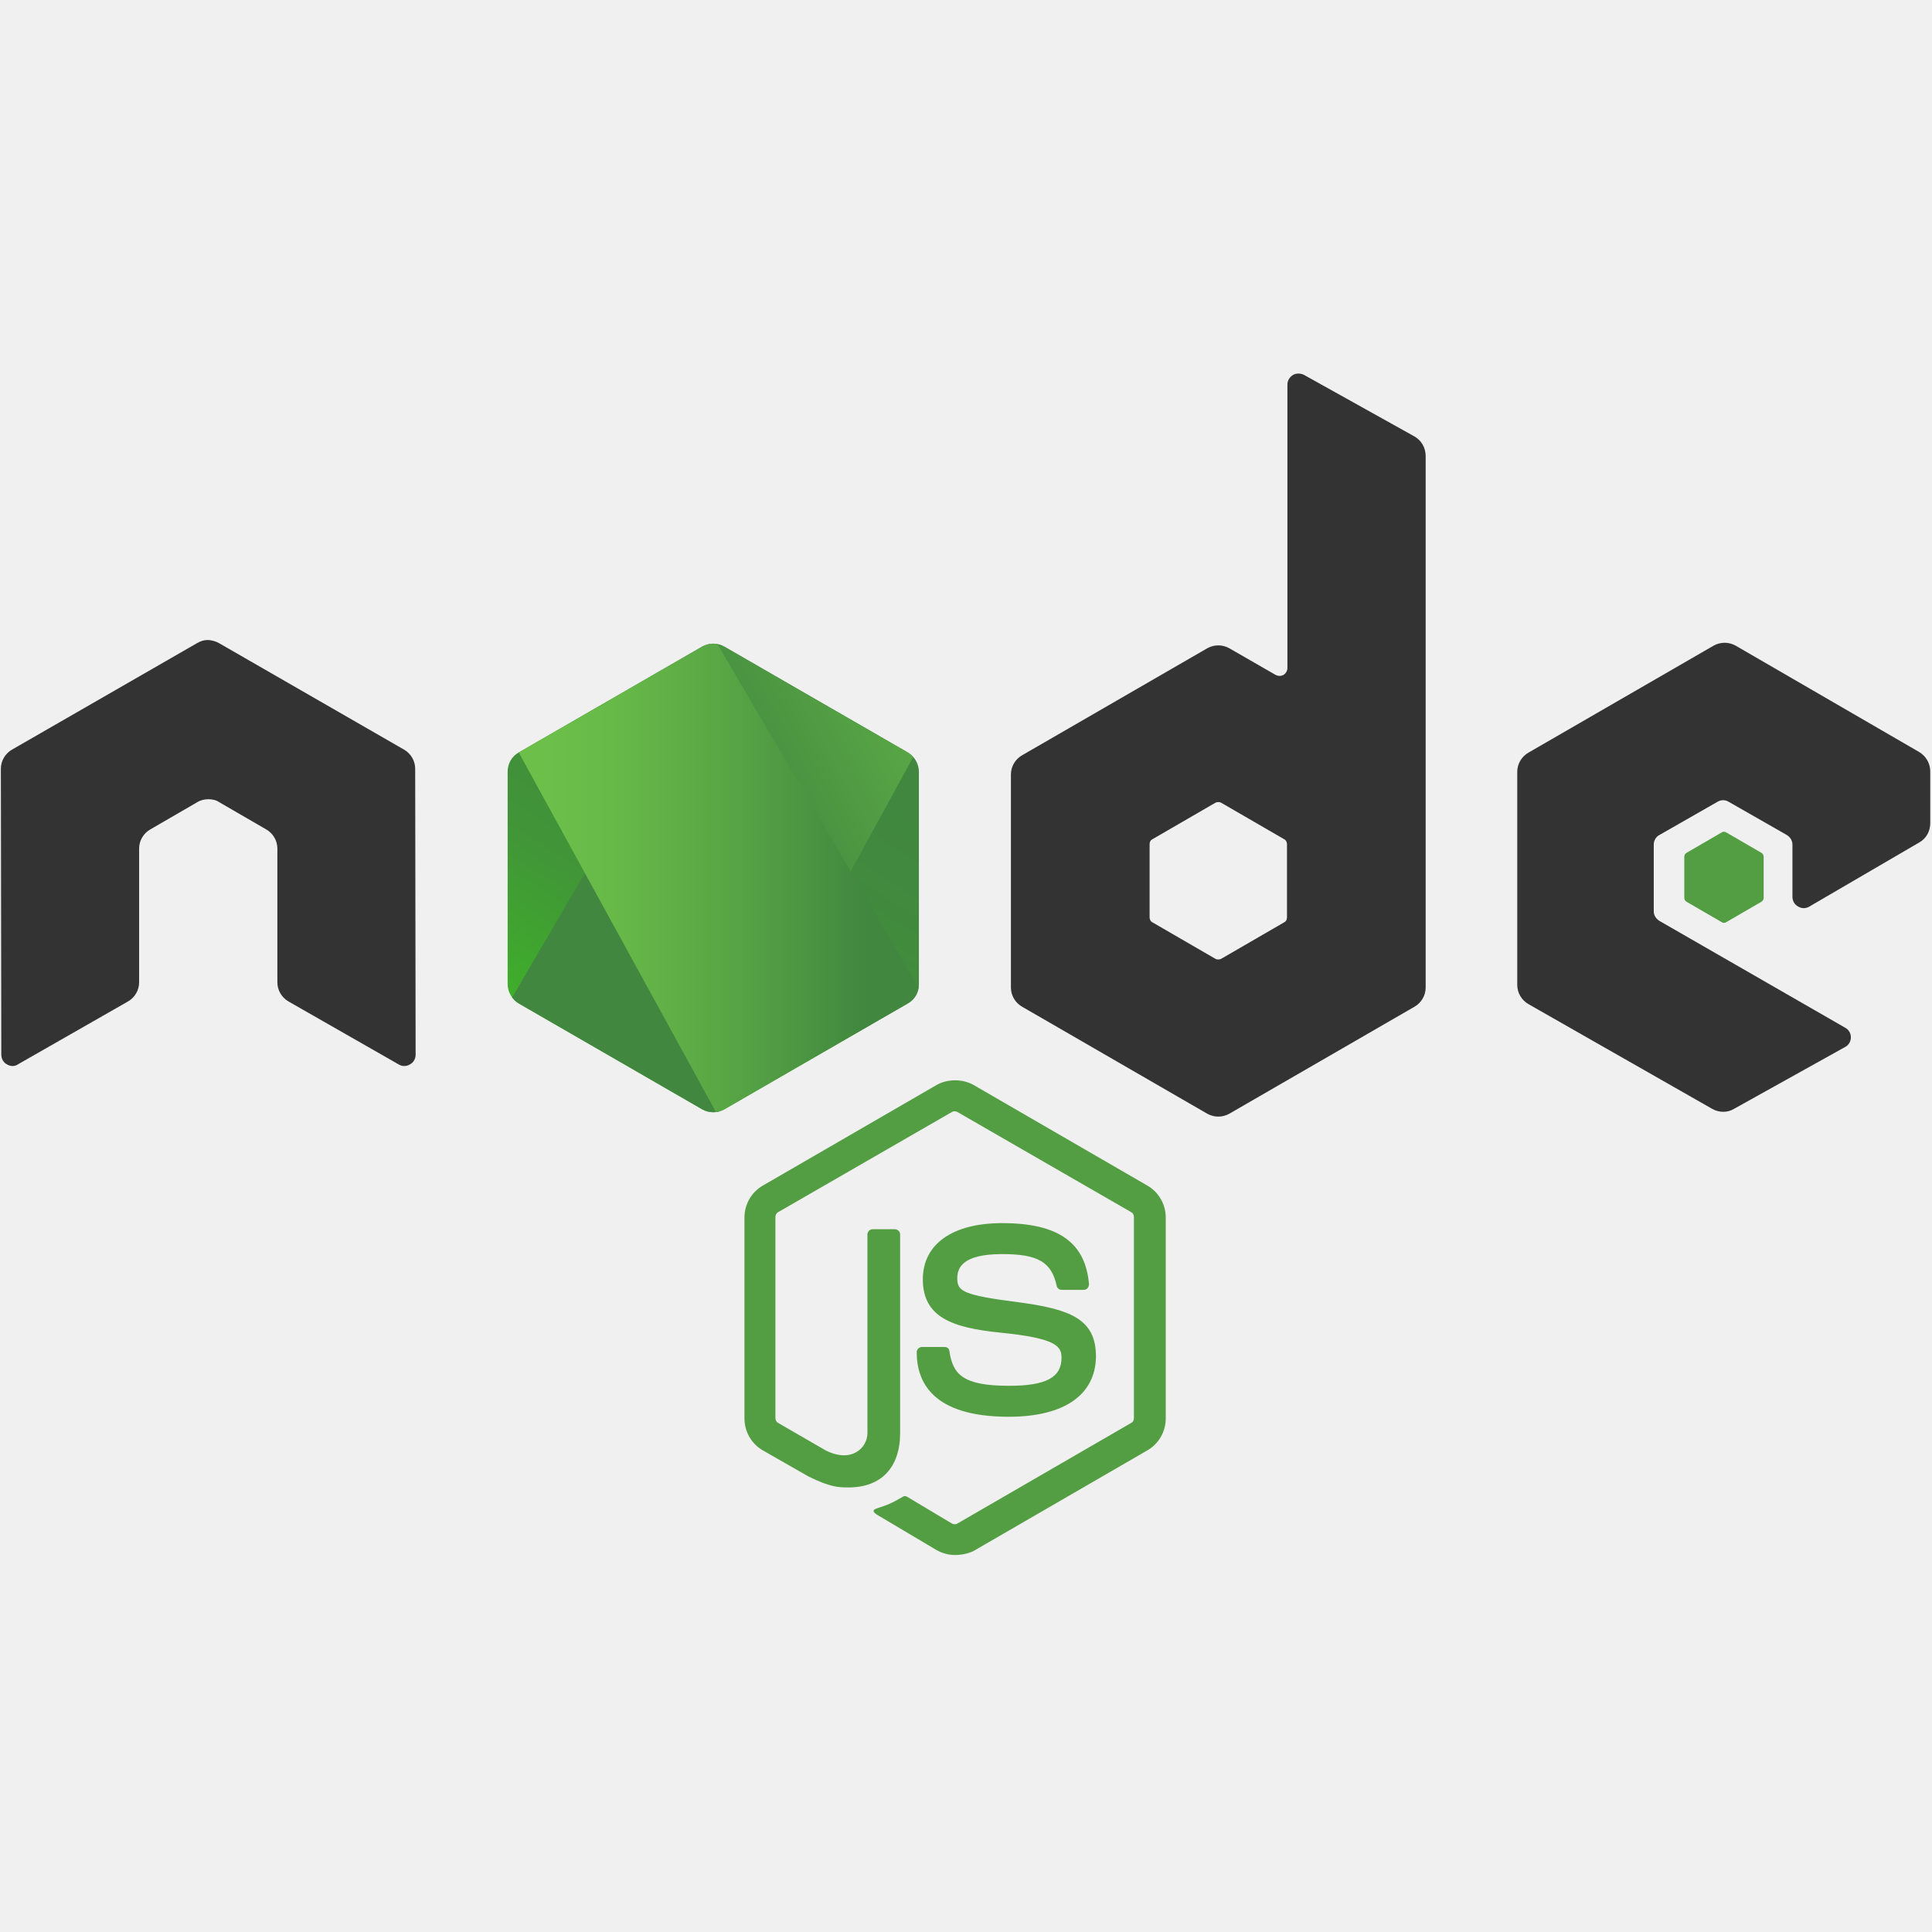
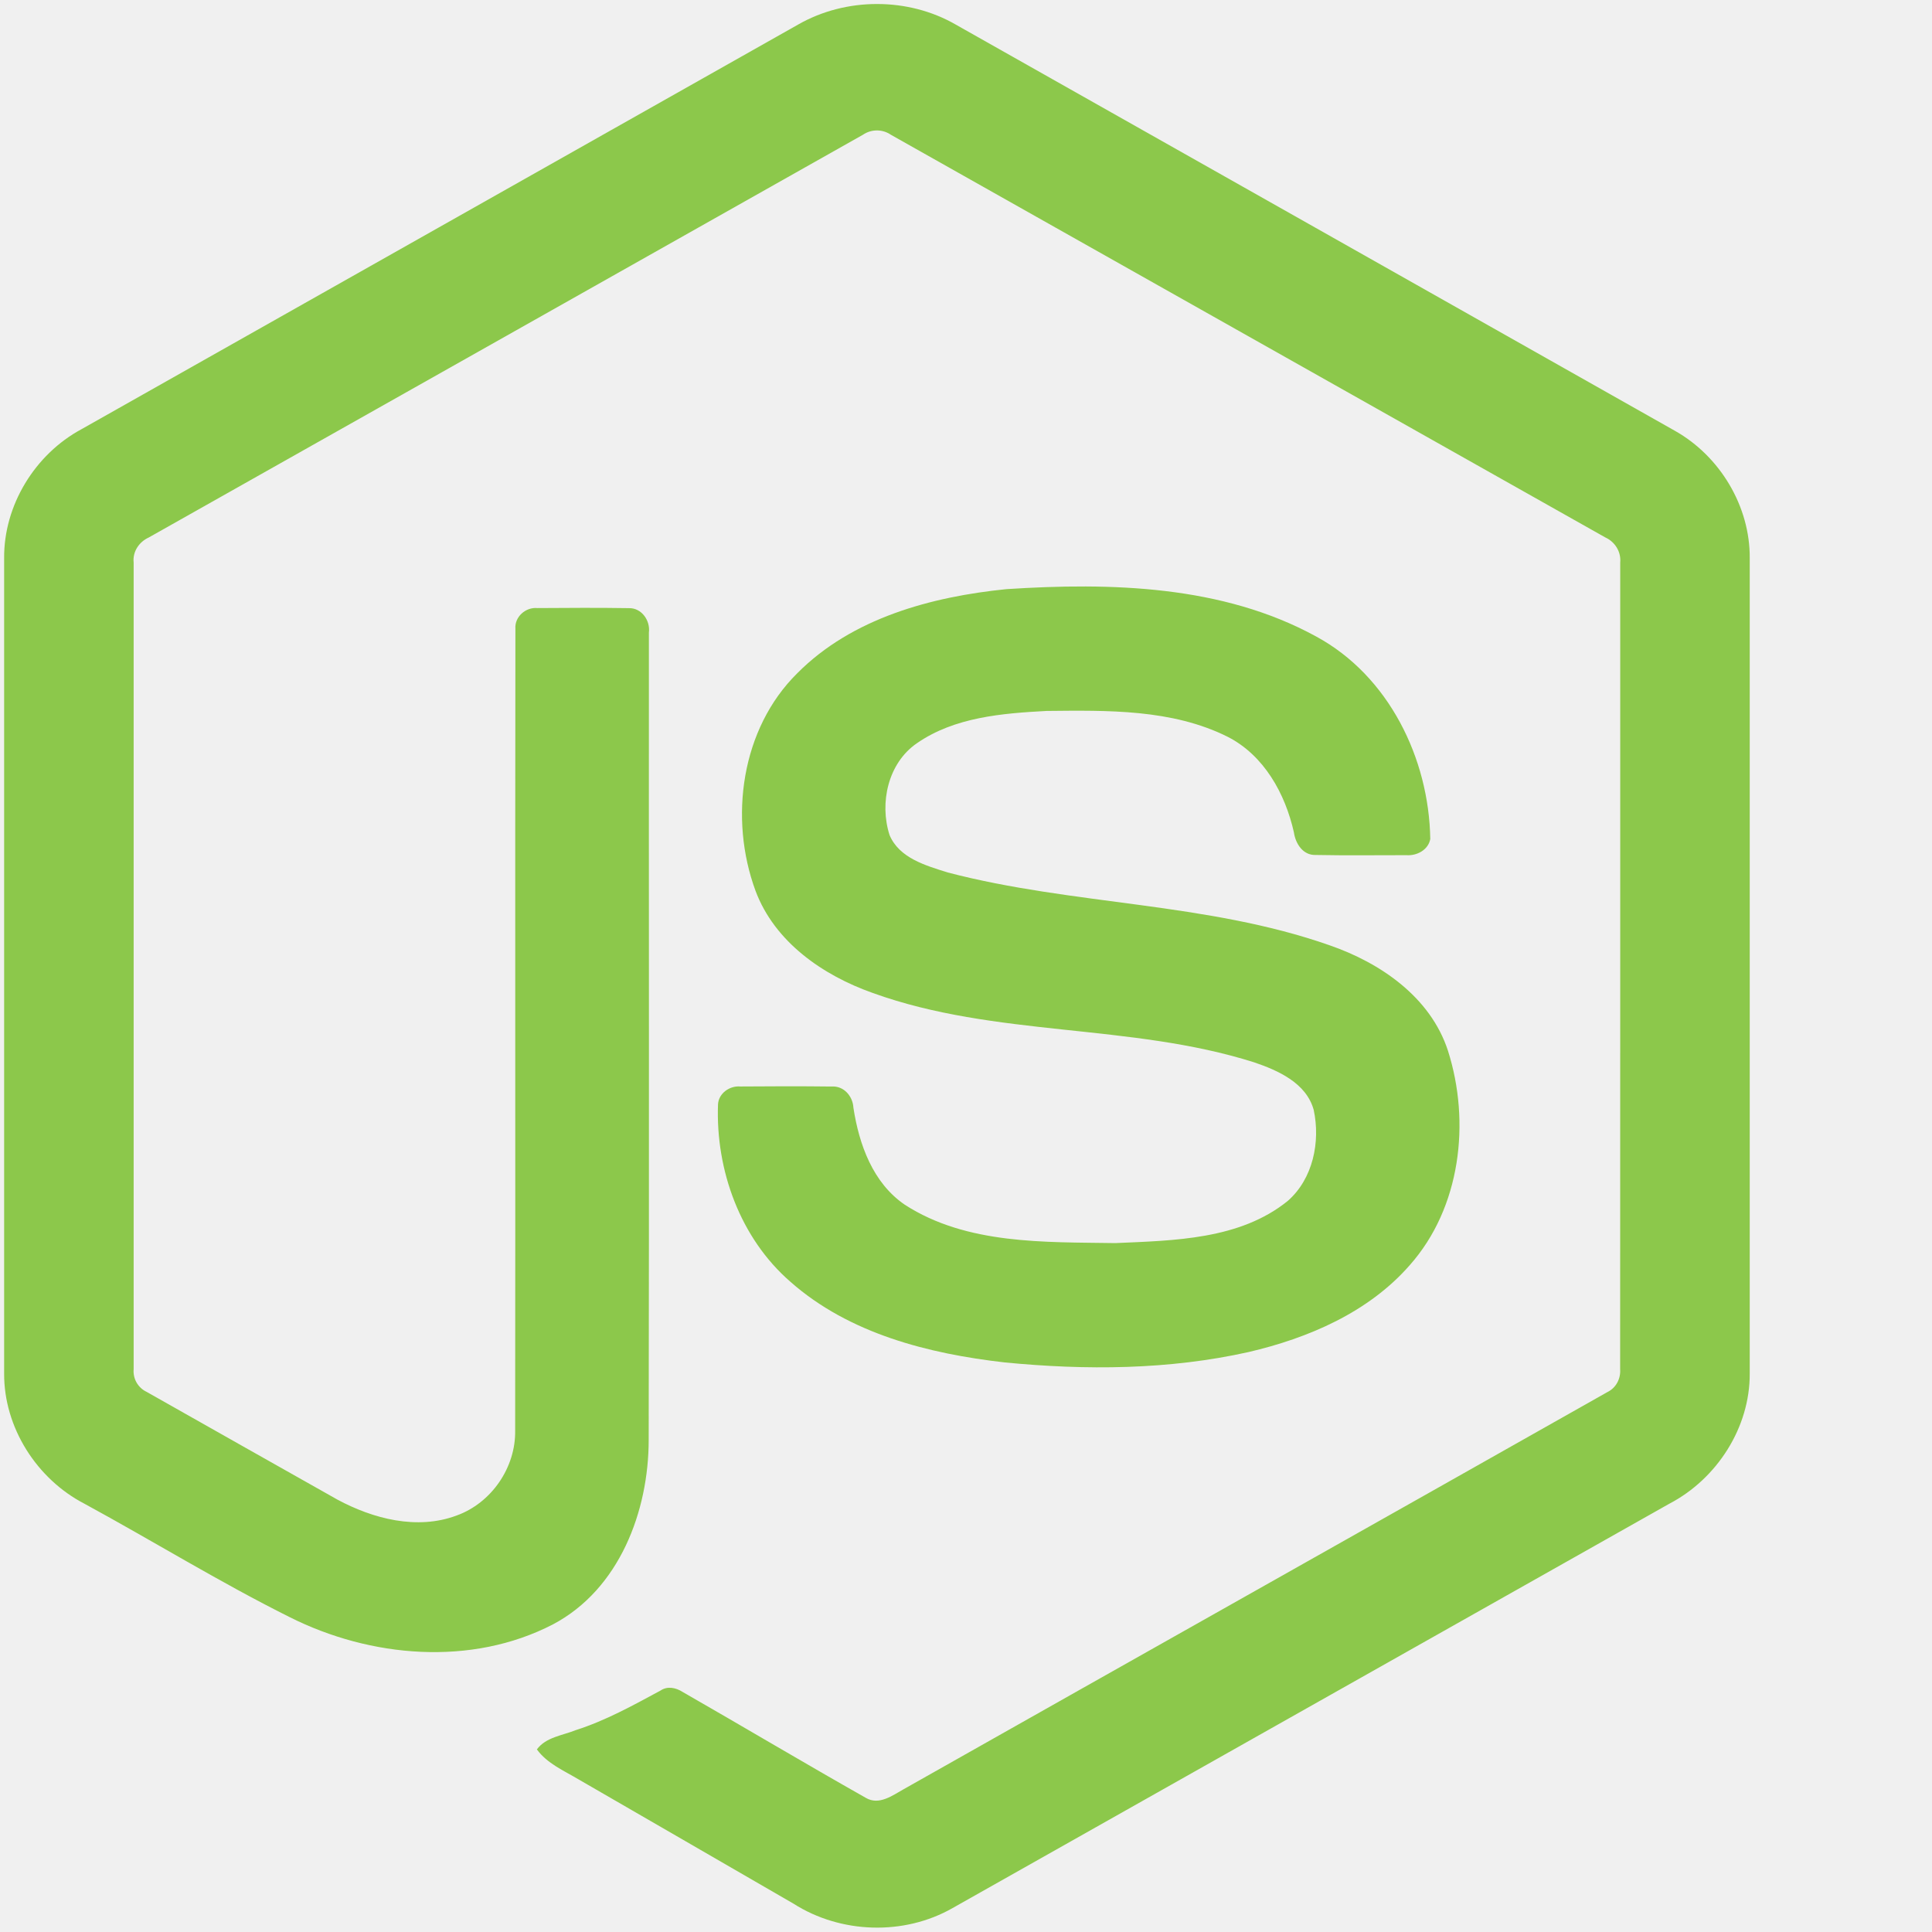
- <svg xmlns="http://www.w3.org/2000/svg" xmlns:xlink="http://www.w3.org/1999/xlink" width="100px" height="100px" viewBox="0 -99 512 512" version="1.1" preserveAspectRatio="xMidYMid">
-   <defs>
-     <linearGradient x1="68.188%" y1="17.487%" x2="27.823%" y2="89.755%" id="linearGradient-1">
-       <stop stop-color="#41873F" offset="0%" />
-       <stop stop-color="#418B3D" offset="32.88%" />
-       <stop stop-color="#419637" offset="63.52%" />
-       <stop stop-color="#3FA92D" offset="93.19%" />
-       <stop stop-color="#3FAE2A" offset="100%" />
-     </linearGradient>
-     <path id="path-2" d="M57.903,1.849 C56.054,0.809 53.858,0.809 52.009,1.849 L3.352,29.934 C1.502,30.974 0.462,32.939 0.462,35.019 L0.462,91.305 C0.462,93.385 1.618,95.35 3.352,96.39 L52.009,124.475 C53.858,125.515 56.054,125.515 57.903,124.475 L106.561,96.39 C108.41,95.35 109.45,93.385 109.45,91.305 L109.45,35.019 C109.45,32.939 108.294,30.974 106.561,29.934 L57.903,1.849 L57.903,1.849 Z" />
-     <linearGradient x1="43.277%" y1="55.169%" x2="159.245%" y2="-18.306%" id="linearGradient-4">
-       <stop stop-color="#41873F" offset="13.76%" />
-       <stop stop-color="#54A044" offset="40.32%" />
-       <stop stop-color="#66B848" offset="71.36%" />
-       <stop stop-color="#6CC04A" offset="90.81%" />
-     </linearGradient>
-     <linearGradient x1="-4413.77%" y1="13.43%" x2="5327.93%" y2="13.43%" id="linearGradient-5">
-       <stop stop-color="#6CC04A" offset="9.192%" />
-       <stop stop-color="#66B848" offset="28.64%" />
-       <stop stop-color="#54A044" offset="59.68%" />
-       <stop stop-color="#41873F" offset="86.24%" />
-     </linearGradient>
-     <linearGradient x1="-4.389%" y1="49.997%" x2="101.499%" y2="49.997%" id="linearGradient-6">
-       <stop stop-color="#6CC04A" offset="9.192%" />
-       <stop stop-color="#66B848" offset="28.64%" />
-       <stop stop-color="#54A044" offset="59.68%" />
-       <stop stop-color="#41873F" offset="86.24%" />
-     </linearGradient>
-     <linearGradient x1="-9713.77%" y1="36.21%" x2="27.93%" y2="36.21%" id="linearGradient-7">
-       <stop stop-color="#6CC04A" offset="9.192%" />
-       <stop stop-color="#66B848" offset="28.64%" />
-       <stop stop-color="#54A044" offset="59.68%" />
-       <stop stop-color="#41873F" offset="86.24%" />
-     </linearGradient>
-     <linearGradient x1="-103.861%" y1="50.275%" x2="100.797%" y2="50.275%" id="linearGradient-8">
-       <stop stop-color="#6CC04A" offset="9.192%" />
-       <stop stop-color="#66B848" offset="28.64%" />
-       <stop stop-color="#54A044" offset="59.68%" />
-       <stop stop-color="#41873F" offset="86.24%" />
-     </linearGradient>
-     <linearGradient x1="130.613%" y1="-211.069%" x2="4.393%" y2="201.605%" id="linearGradient-9">
-       <stop stop-color="#41873F" offset="0%" />
-       <stop stop-color="#418B3D" offset="32.88%" />
-       <stop stop-color="#419637" offset="63.52%" />
-       <stop stop-color="#3FA92D" offset="93.19%" />
-       <stop stop-color="#3FAE2A" offset="100%" />
-     </linearGradient>
-   </defs>
-   <g fill="none">
-     <path d="M253.111,313.094 C251.377,313.094 249.759,312.632 248.256,311.823 L232.885,302.693 C230.573,301.421 231.729,300.959 232.423,300.728 C235.543,299.688 236.121,299.456 239.357,297.607 C239.704,297.376 240.166,297.492 240.513,297.723 L252.302,304.773 C252.764,305.004 253.342,305.004 253.688,304.773 L299.803,278.075 C300.265,277.844 300.497,277.381 300.497,276.804 L300.497,223.523 C300.497,222.945 300.265,222.483 299.803,222.252 L253.688,195.67 C253.226,195.438 252.648,195.438 252.302,195.67 L206.187,222.252 C205.725,222.483 205.493,223.061 205.493,223.523 L205.493,276.804 C205.493,277.266 205.725,277.844 206.187,278.075 L218.785,285.356 C225.604,288.823 229.88,284.778 229.88,280.733 L229.88,228.146 C229.88,227.453 230.458,226.759 231.267,226.759 L237.161,226.759 C237.855,226.759 238.548,227.337 238.548,228.146 L238.548,280.733 C238.548,289.864 233.578,295.18 224.91,295.18 C222.252,295.18 220.172,295.18 214.277,292.291 L202.142,285.356 C199.137,283.623 197.288,280.386 197.288,276.919 L197.288,223.639 C197.288,220.172 199.137,216.935 202.142,215.202 L248.256,188.504 C251.146,186.886 255.075,186.886 257.965,188.504 L304.079,215.202 C307.084,216.935 308.934,220.172 308.934,223.639 L308.934,276.919 C308.934,280.386 307.084,283.623 304.079,285.356 L257.965,312.054 C256.462,312.748 254.729,313.094 253.111,313.094 Z M267.326,276.457 C247.101,276.457 242.94,267.211 242.94,259.352 C242.94,258.658 243.518,257.965 244.327,257.965 L250.337,257.965 C251.03,257.965 251.608,258.427 251.608,259.121 C252.533,265.246 255.191,268.251 267.442,268.251 C277.15,268.251 281.311,266.055 281.311,260.854 C281.311,257.849 280.155,255.653 265.015,254.151 C252.417,252.879 244.558,250.106 244.558,240.051 C244.558,230.689 252.417,225.141 265.593,225.141 C280.386,225.141 287.668,230.227 288.592,241.322 C288.592,241.669 288.477,242.015 288.246,242.362 C288.014,242.593 287.668,242.824 287.321,242.824 L281.311,242.824 C280.733,242.824 280.155,242.362 280.04,241.784 C278.653,235.428 275.07,233.347 265.593,233.347 C254.96,233.347 253.688,237.046 253.688,239.819 C253.688,243.171 255.191,244.211 269.522,246.06 C283.738,247.91 290.442,250.568 290.442,260.507 C290.326,270.678 282.005,276.457 267.326,276.457 Z" fill="#539E43" />
-     <path d="M110.028,104.712 C110.028,102.631 108.872,100.666 107.023,99.626 L58.019,71.426 C57.21,70.963 56.285,70.732 55.361,70.617 L54.898,70.617 C53.974,70.617 53.049,70.963 52.24,71.426 L3.236,99.626 C1.387,100.666 0.231,102.631 0.231,104.712 L0.347,180.529 C0.347,181.569 0.925,182.609 1.849,183.072 C2.774,183.65 3.93,183.65 4.739,183.072 L33.864,166.429 C35.713,165.389 36.869,163.424 36.869,161.344 L36.869,125.862 C36.869,123.781 38.024,121.817 39.874,120.777 L52.24,113.611 C53.165,113.033 54.205,112.802 55.245,112.802 C56.285,112.802 57.326,113.033 58.135,113.611 L70.501,120.777 C72.35,121.817 73.506,123.781 73.506,125.862 L73.506,161.344 C73.506,163.424 74.662,165.389 76.511,166.429 L105.636,183.072 C106.561,183.65 107.716,183.65 108.641,183.072 C109.566,182.609 110.144,181.569 110.144,180.529 L110.028,104.712 L110.028,104.712 Z" fill="#333333" />
-     <path d="M345.571,0.347 C344.647,-0.116 343.491,-0.116 342.682,0.347 C341.757,0.925 341.179,1.849 341.179,2.889 L341.179,78.014 C341.179,78.707 340.833,79.4 340.139,79.863 C339.446,80.209 338.752,80.209 338.059,79.863 L325.808,72.813 C323.958,71.772 321.763,71.772 319.913,72.813 L270.909,101.129 C269.06,102.169 267.904,104.134 267.904,106.214 L267.904,162.73 C267.904,164.811 269.06,166.776 270.909,167.816 L319.913,196.132 C321.763,197.172 323.958,197.172 325.808,196.132 L374.812,167.816 C376.661,166.776 377.817,164.811 377.817,162.73 L377.817,21.844 C377.817,19.648 376.661,17.683 374.812,16.643 L345.571,0.347 L345.571,0.347 Z M341.064,144.123 C341.064,144.701 340.833,145.163 340.37,145.394 L323.612,155.102 C323.149,155.334 322.572,155.334 322.109,155.102 L305.351,145.394 C304.888,145.163 304.657,144.585 304.657,144.123 L304.657,124.706 C304.657,124.128 304.888,123.666 305.351,123.435 L322.109,113.726 C322.572,113.495 323.149,113.495 323.612,113.726 L340.37,123.435 C340.833,123.666 341.064,124.244 341.064,124.706 L341.064,144.123 L341.064,144.123 Z" fill="#333333" />
-     <g transform="translate(401.0474, 70.50113)">
-       <path d="M107.601,53.743 C109.45,52.702 110.49,50.738 110.49,48.657 L110.49,34.904 C110.49,32.823 109.335,30.859 107.601,29.819 L58.944,1.618 C57.094,0.578 54.898,0.578 53.049,1.618 L4.045,29.934 C2.196,30.974 1.04,32.939 1.04,35.019 L1.04,91.536 C1.04,93.616 2.196,95.581 4.045,96.621 L52.702,124.359 C54.552,125.4 56.748,125.4 58.481,124.359 L87.953,107.948 C88.878,107.485 89.456,106.445 89.456,105.405 C89.456,104.365 88.878,103.325 87.953,102.862 L38.718,74.546 C37.793,73.968 37.215,73.044 37.215,72.004 L37.215,54.321 C37.215,53.28 37.793,52.24 38.718,51.778 L54.089,42.994 C55.014,42.416 56.17,42.416 57.094,42.994 L72.466,51.778 C73.391,52.356 73.968,53.28 73.968,54.321 L73.968,68.19 C73.968,69.23 74.546,70.27 75.471,70.732 C76.395,71.31 77.551,71.31 78.476,70.732 L107.601,53.743 L107.601,53.743 Z" fill="#333333" />
-       <path d="M55.245,51.084 C55.592,50.853 56.054,50.853 56.401,51.084 L65.763,56.516 C66.109,56.748 66.34,57.094 66.34,57.557 L66.34,68.421 C66.34,68.883 66.109,69.23 65.763,69.461 L56.401,74.893 C56.054,75.124 55.592,75.124 55.245,74.893 L45.884,69.461 C45.537,69.23 45.306,68.883 45.306,68.421 L45.306,57.557 C45.306,57.094 45.537,56.748 45.884,56.516 L55.245,51.084 L55.245,51.084 Z" fill="#539E43" />
-     </g>
-     <g transform="translate(134.0677, 70.50113)">
-       <mask id="mask-3" fill="white">
-         <use xlink:href="#path-2" />
-       </mask>
-       <use fill="url(#linearGradient-1)" xlink:href="#path-2" />
-       <g mask="url(#mask-3)">
-         <path d="M51.893,1.849 L3.121,29.934 C1.271,30.974 0,32.939 0,35.019 L0,91.305 C0,92.692 0.578,93.963 1.502,95.003 L56.285,1.156 C54.898,0.925 53.28,1.04 51.893,1.849 L51.893,1.849 Z" />
-         <path d="M56.632,125.053 C57.094,124.937 57.557,124.706 58.019,124.475 L106.792,96.39 C108.641,95.35 109.797,93.385 109.797,91.305 L109.797,35.019 C109.797,33.517 109.103,32.014 108.063,30.974 L56.632,125.053 L56.632,125.053 Z" />
-         <path d="M106.676,29.934 L57.788,1.849 C57.326,1.618 56.748,1.387 56.285,1.271 L1.502,95.119 C1.965,95.697 2.543,96.159 3.121,96.506 L52.009,124.591 C53.396,125.4 55.014,125.631 56.516,125.168 L107.948,31.09 C107.601,30.628 107.139,30.281 106.676,29.934 L106.676,29.934 Z" fill="url(#linearGradient-4)" />
-       </g>
-       <g mask="url(#mask-3)">
-         <g transform="translate(0, -9.24605)">
-           <path d="M109.797,100.551 L109.797,44.265 C109.797,42.185 108.526,40.22 106.676,39.18 L57.788,11.095 C57.21,10.749 56.632,10.517 55.939,10.402 L109.45,101.822 C109.681,101.475 109.797,101.013 109.797,100.551 L109.797,100.551 Z" fill="none" />
-           <path d="M3.121,39.18 C1.271,40.22 0,42.185 0,44.265 L0,100.551 C0,102.631 1.387,104.596 3.121,105.636 L52.009,133.721 C53.165,134.414 54.436,134.646 55.823,134.414 L3.467,39.065 L3.121,39.18 L3.121,39.18 Z" fill="none" />
-           <path fill="url(#linearGradient-5)" fill-rule="evenodd" d="M50.391,0.809 L49.698,1.156 L50.622,1.156 L50.391,0.809 Z" />
-           <path d="M106.792,105.636 C108.179,104.827 109.219,103.44 109.681,101.938 L56.054,10.402 C54.667,10.171 53.165,10.286 51.893,11.095 L3.352,39.065 L55.707,134.53 C56.401,134.414 57.21,134.183 57.903,133.837 L106.792,105.636 L106.792,105.636 Z" fill="url(#linearGradient-6)" fill-rule="evenodd" />
-           <path fill="url(#linearGradient-7)" fill-rule="evenodd" d="M111.299,104.712 L110.953,104.134 L110.953,104.943 L111.299,104.712 Z" />
-           <path d="M106.792,105.636 L58.019,133.721 C57.326,134.068 56.632,134.299 55.823,134.414 L56.748,136.148 L110.837,104.827 L110.837,104.134 L109.45,101.822 C109.219,103.44 108.179,104.827 106.792,105.636 L106.792,105.636 Z" fill="url(#linearGradient-8)" fill-rule="evenodd" />
-           <path d="M106.792,105.636 L58.019,133.721 C57.326,134.068 56.632,134.299 55.823,134.414 L56.748,136.148 L110.837,104.827 L110.837,104.134 L109.45,101.822 C109.219,103.44 108.179,104.827 106.792,105.636 L106.792,105.636 Z" fill="url(#linearGradient-9)" fill-rule="evenodd" />
-         </g>
-       </g>
-     </g>
+ <svg xmlns="http://www.w3.org/2000/svg" width="100px" height="100px" viewBox="0 0 256 282" preserveAspectRatio="xMinYMin meet">
+   <g fill="#8CC84B">
+     <path d="M116.504 3.58c6.962-3.985 16.03-4.003 22.986 0 34.995 19.774 70.001 39.517 104.99 59.303 6.581 3.707 10.983 11.031 10.916 18.614v118.968c.049 7.897-4.788 15.396-11.731 19.019-34.88 19.665-69.742 39.354-104.616 59.019-7.106 4.063-16.356 3.75-23.24-.646-10.457-6.062-20.932-12.094-31.39-18.15-2.137-1.274-4.546-2.288-6.055-4.36 1.334-1.798 3.719-2.022 5.657-2.807 4.365-1.388 8.374-3.616 12.384-5.778 1.014-.694 2.252-.428 3.224.193 8.942 5.127 17.805 10.403 26.777 15.481 1.914 1.105 3.852-.362 5.488-1.274 34.228-19.345 68.498-38.617 102.72-57.968 1.268-.61 1.969-1.956 1.866-3.345.024-39.245.006-78.497.012-117.742.145-1.576-.767-3.025-2.192-3.67-34.759-19.575-69.5-39.18-104.253-58.76a3.621 3.621 0 0 0-4.094-.006C91.2 39.257 56.465 58.88 21.712 78.454c-1.42.646-2.373 2.071-2.204 3.653.006 39.245 0 78.497 0 117.748a3.329 3.329 0 0 0 1.89 3.303c9.274 5.259 18.56 10.481 27.84 15.722 5.228 2.814 11.647 4.486 17.407 2.33 5.083-1.823 8.646-7.01 8.549-12.407.048-39.016-.024-78.038.036-117.048-.127-1.732 1.516-3.163 3.2-3 4.456-.03 8.918-.06 13.374.012 1.86-.042 3.14 1.823 2.91 3.568-.018 39.263.048 78.527-.03 117.79.012 10.464-4.287 21.85-13.966 26.97-11.924 6.177-26.662 4.867-38.442-1.056-10.198-5.09-19.93-11.097-29.947-16.55C5.368 215.886.555 208.357.604 200.466V81.497c-.073-7.74 4.504-15.197 11.29-18.85C46.768 42.966 81.636 23.27 116.504 3.58z" />
+     <path d="M146.928 85.99c15.21-.979 31.493-.58 45.18 6.913 10.597 5.742 16.472 17.793 16.659 29.566-.296 1.588-1.956 2.464-3.472 2.355-4.413-.006-8.827.06-13.24-.03-1.872.072-2.96-1.654-3.195-3.309-1.268-5.633-4.34-11.212-9.642-13.929-8.139-4.075-17.576-3.87-26.451-3.785-6.479.344-13.446.905-18.935 4.715-4.214 2.886-5.494 8.712-3.99 13.404 1.418 3.369 5.307 4.456 8.489 5.458 18.33 4.794 37.754 4.317 55.734 10.626 7.444 2.572 14.726 7.572 17.274 15.366 3.333 10.446 1.872 22.932-5.56 31.318-6.027 6.901-14.805 10.657-23.56 12.697-11.647 2.597-23.734 2.663-35.562 1.51-11.122-1.268-22.696-4.19-31.282-11.768-7.342-6.375-10.928-16.308-10.572-25.895.085-1.619 1.697-2.748 3.248-2.615 4.444-.036 8.888-.048 13.332.006 1.775-.127 3.091 1.407 3.182 3.08.82 5.367 2.837 11 7.517 14.182 9.032 5.827 20.365 5.428 30.707 5.591 8.568-.38 18.186-.495 25.178-6.158 3.689-3.23 4.782-8.634 3.785-13.283-1.08-3.925-5.186-5.754-8.712-6.95-18.095-5.724-37.736-3.647-55.656-10.12-7.275-2.571-14.31-7.432-17.105-14.906-3.9-10.578-2.113-23.662 6.098-31.765 8.006-8.06 19.563-11.164 30.551-12.275z" />
  </g>
</svg>
